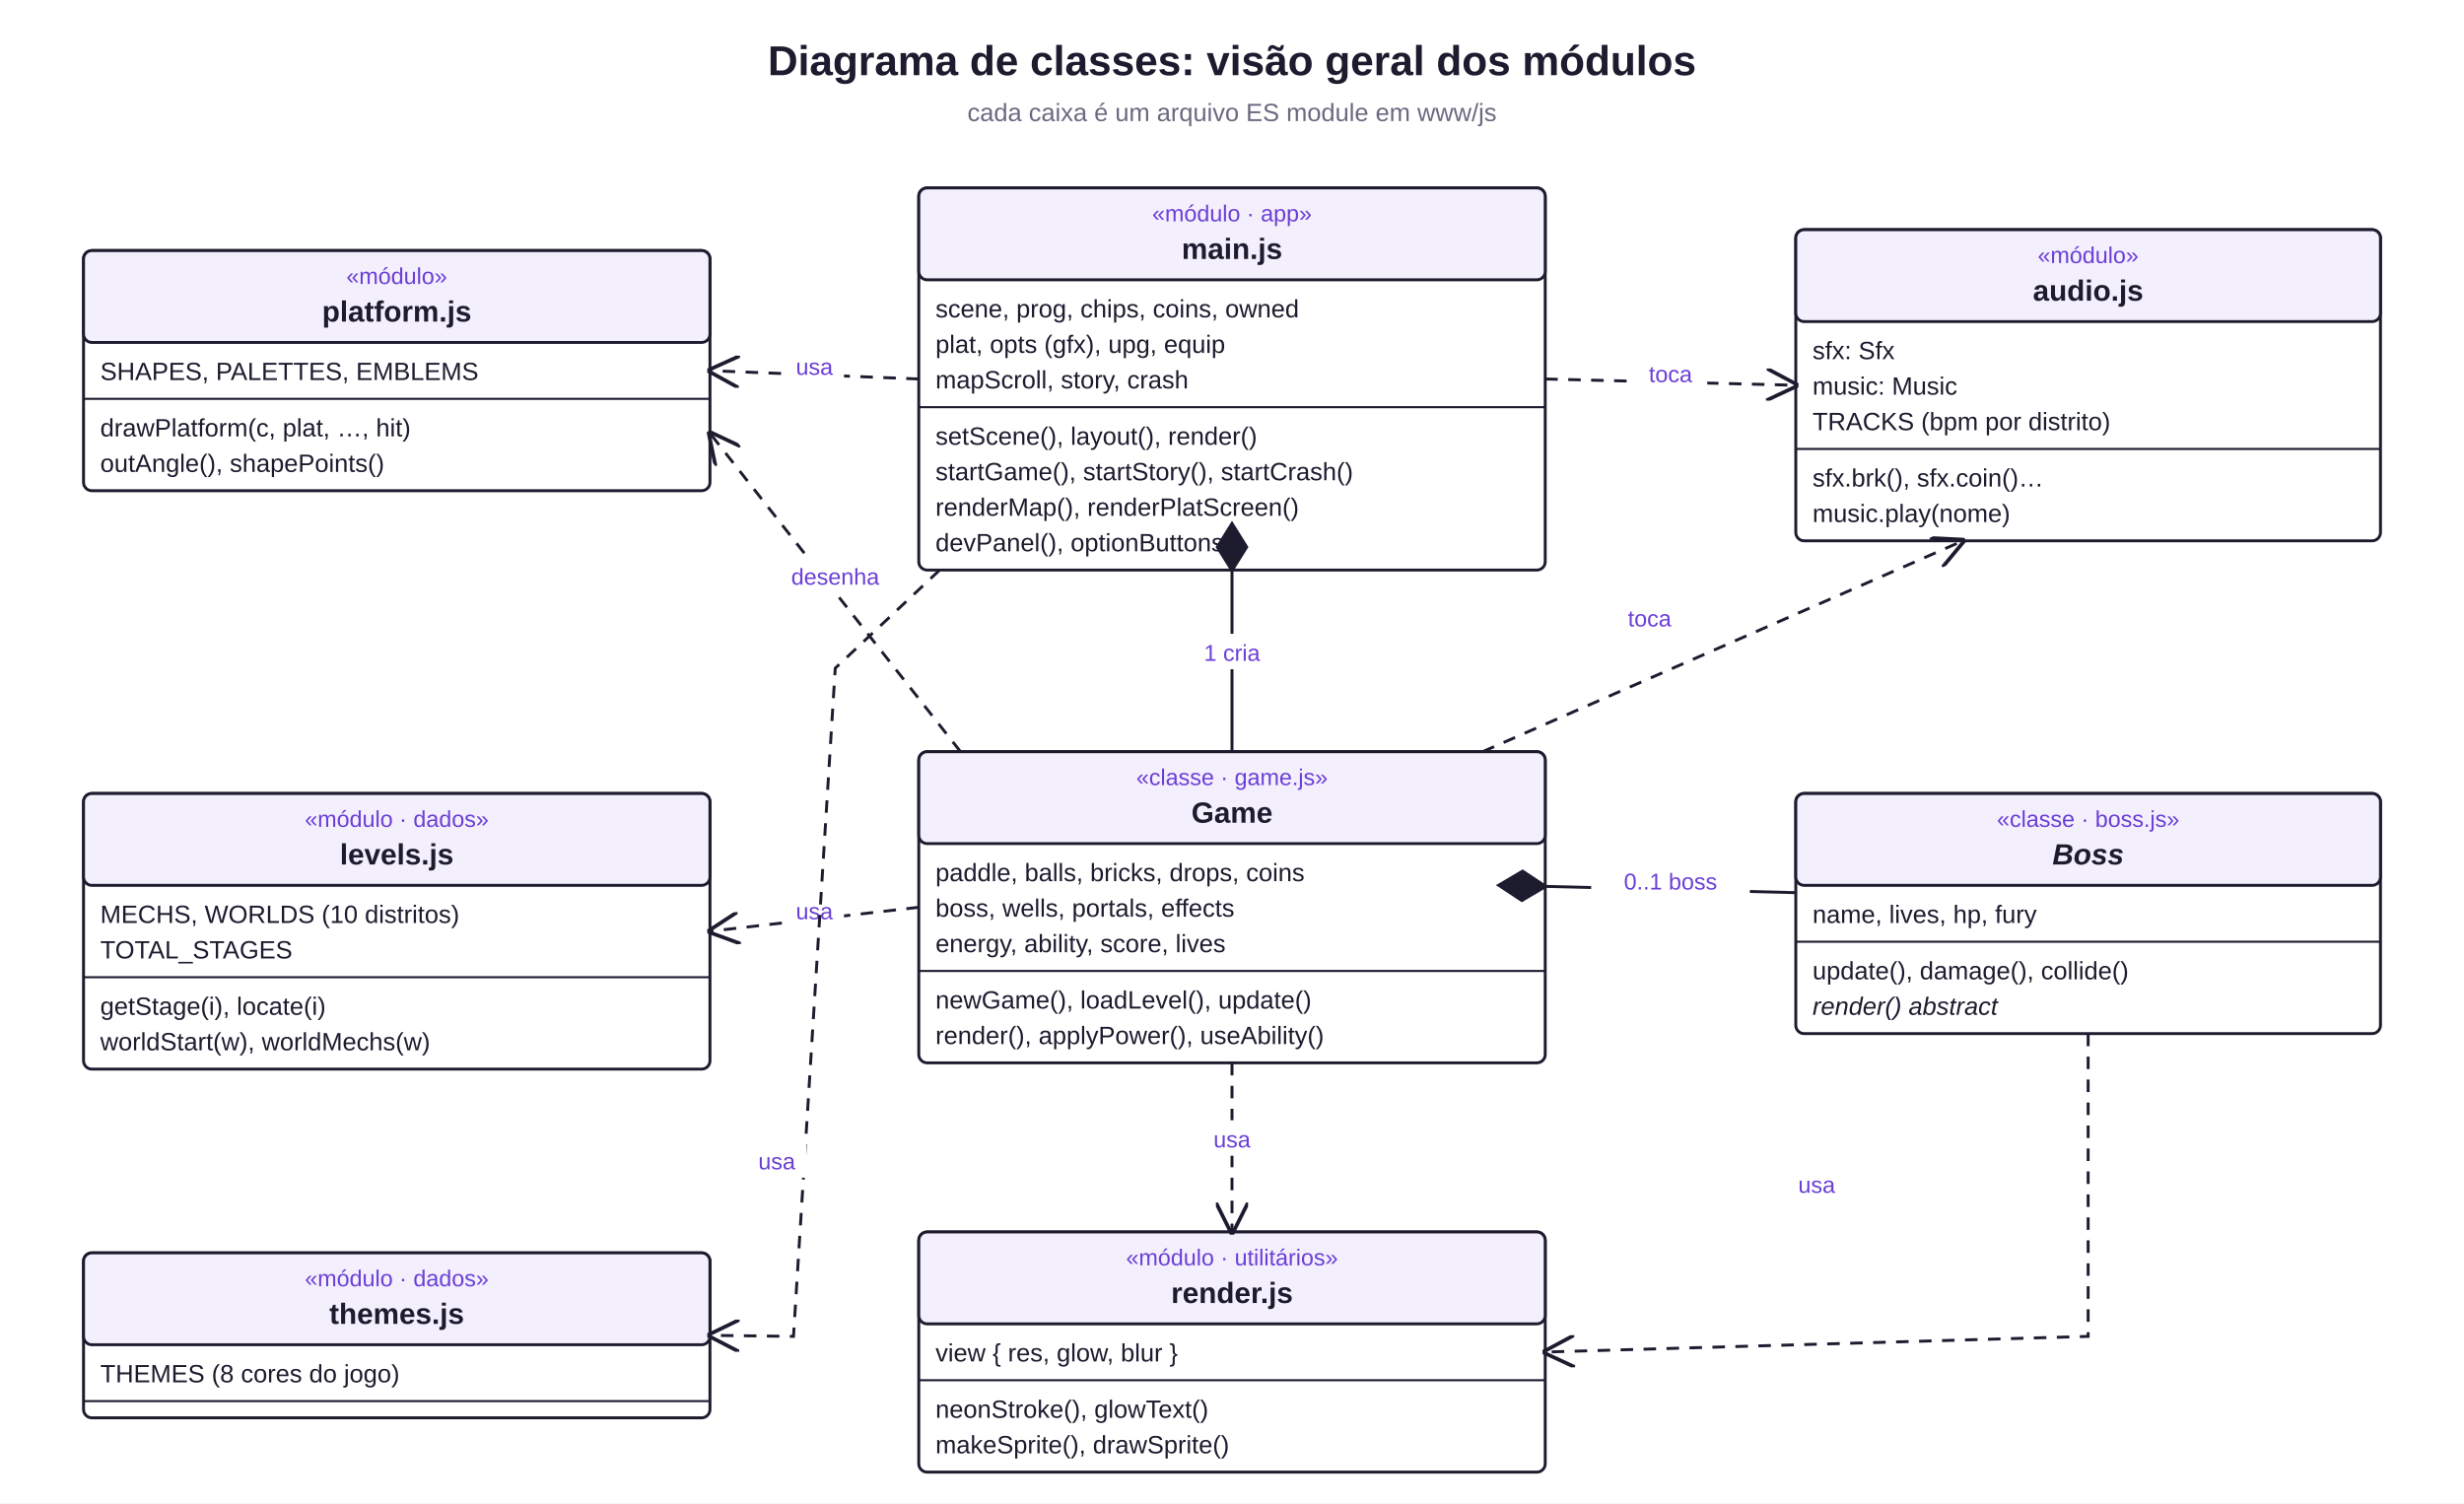
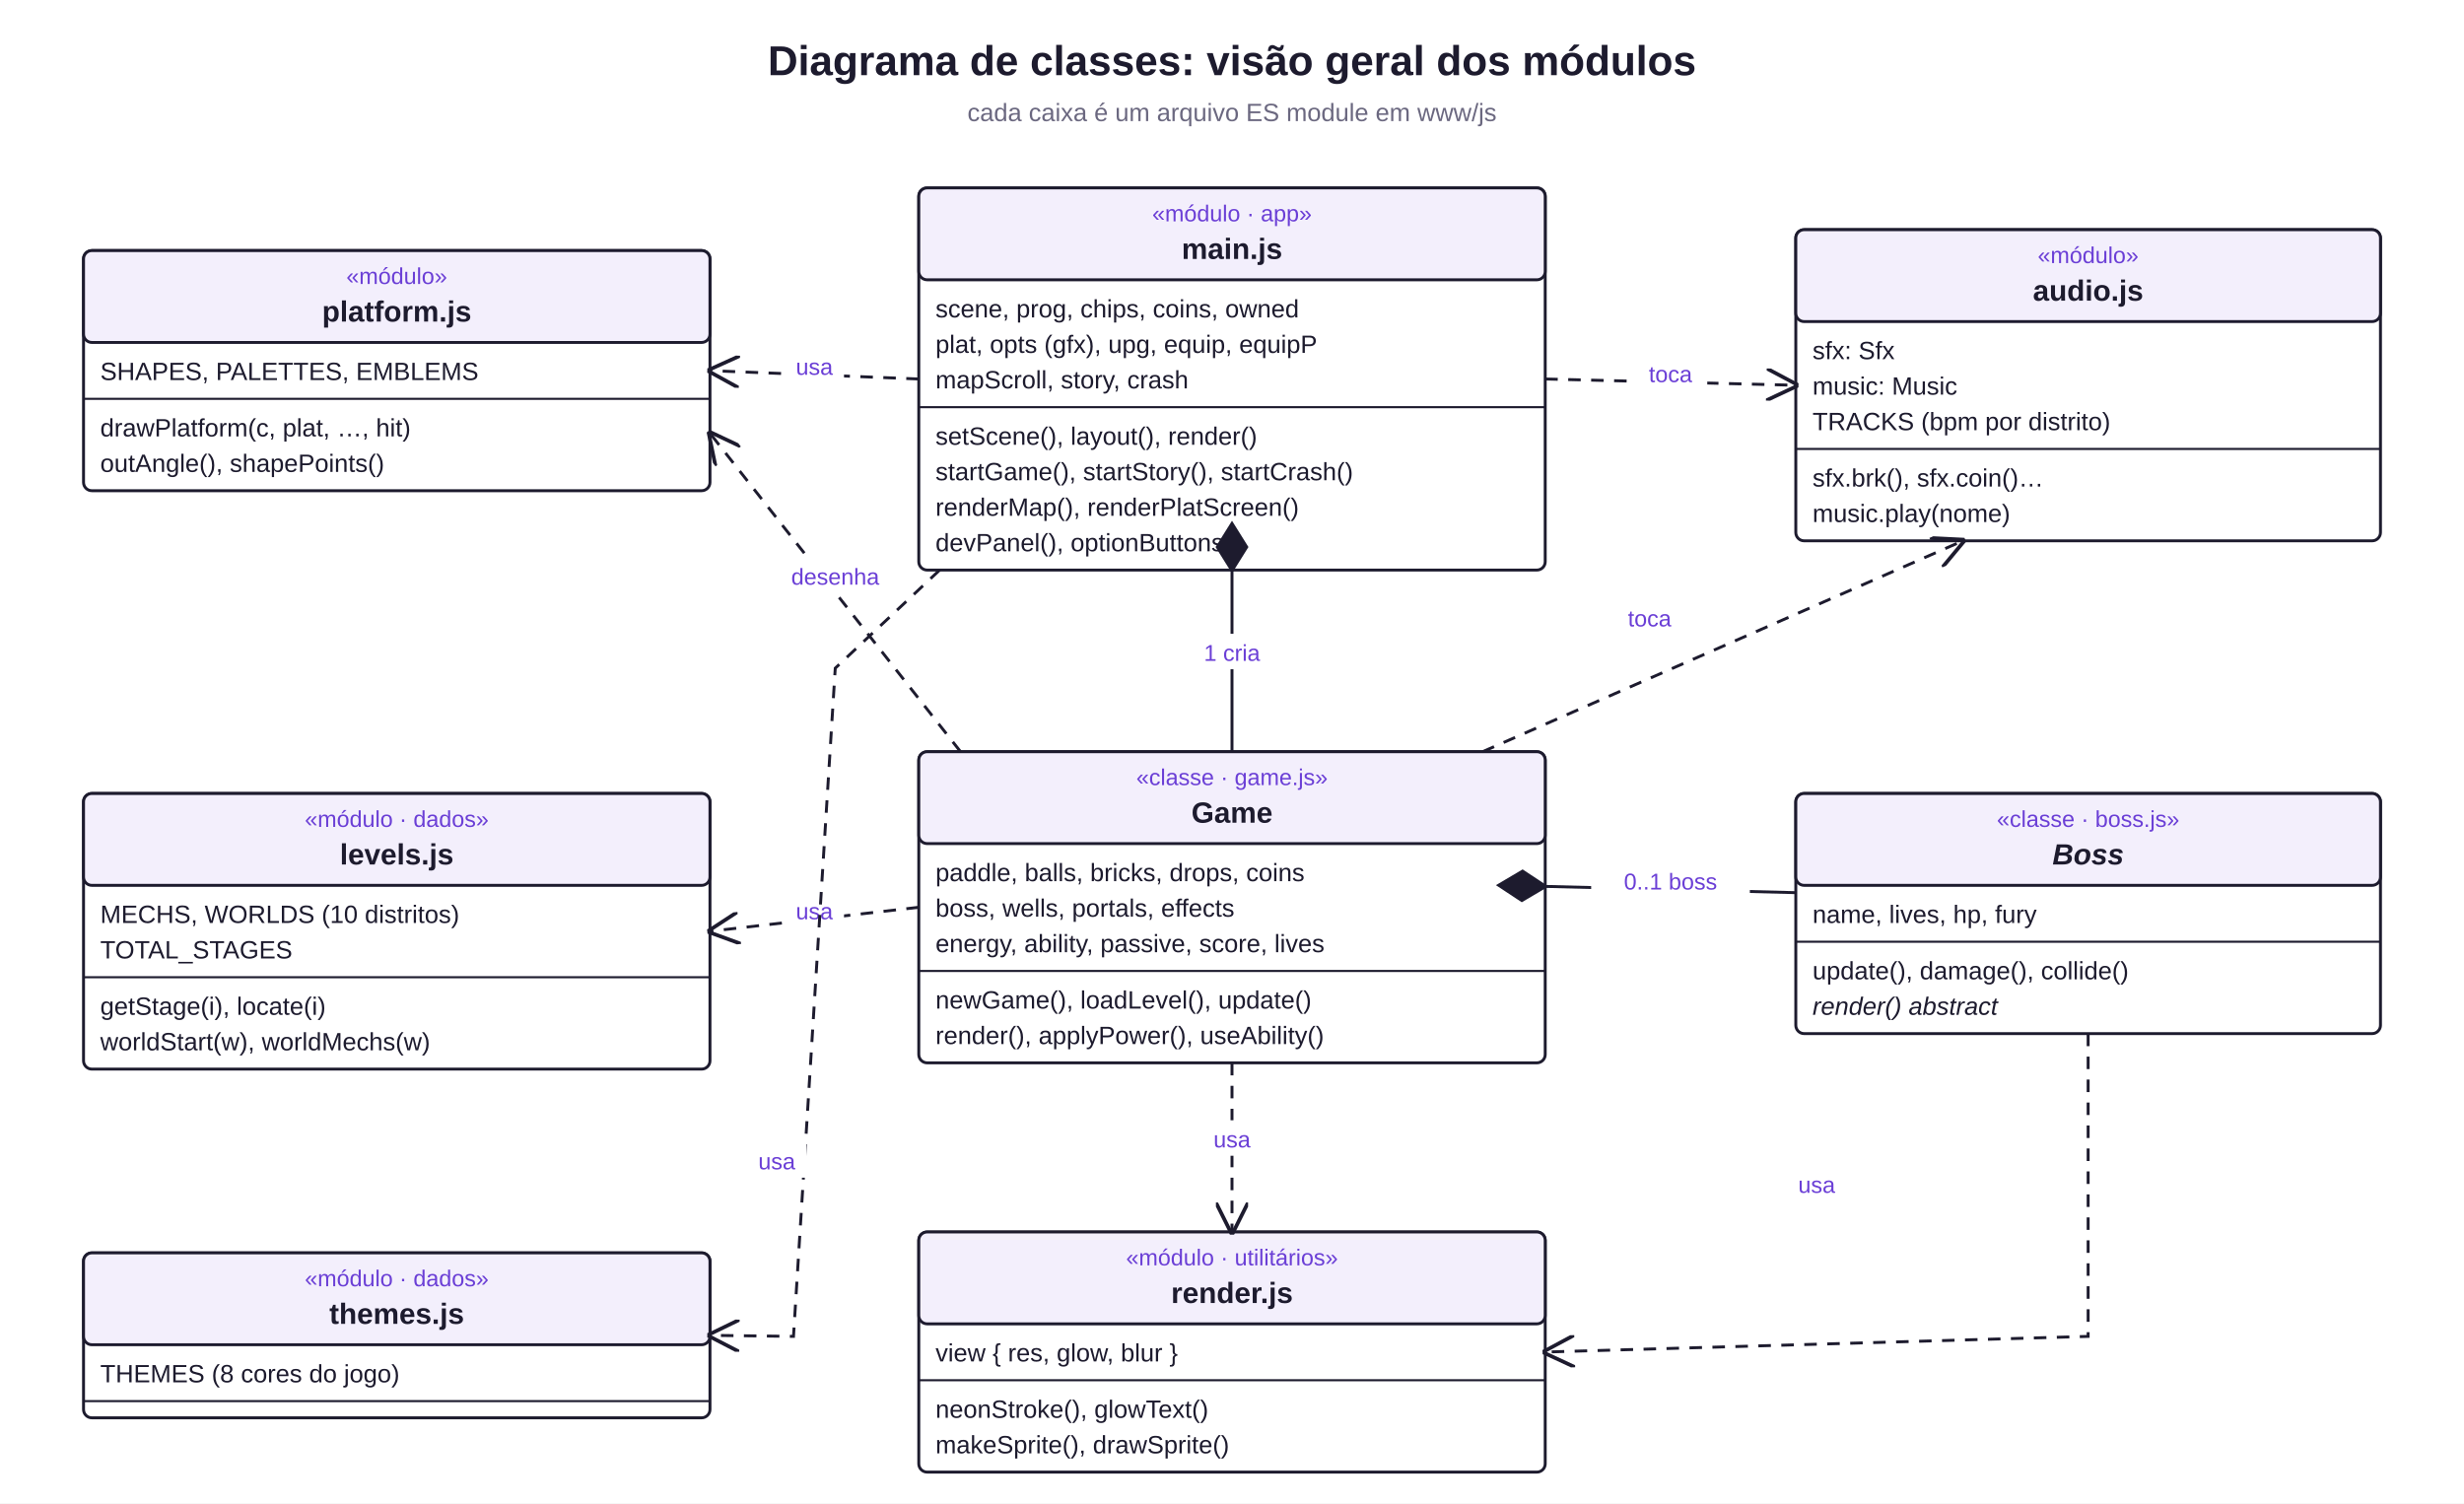
<svg xmlns="http://www.w3.org/2000/svg" width="1180" height="720" viewBox="0 0 1180 720">
  <defs>
    <marker id="tri" viewBox="0 0 12 12" refX="11" refY="6" markerWidth="14" markerHeight="14" orient="auto-start-reverse">
      <path d="M0,0 L12,6 L0,12 Z" fill="#fff" stroke="#1d1b2e" stroke-width="1.2" />
    </marker>
    <marker id="open" viewBox="0 0 12 12" refX="11" refY="6" markerWidth="11" markerHeight="11" orient="auto-start-reverse">
      <path d="M0,0 L12,6 L0,12" fill="none" stroke="#1d1b2e" stroke-width="1.4" />
    </marker>
    <marker id="dia" viewBox="0 0 16 10" refX="1" refY="5" markerWidth="18" markerHeight="12" orient="auto-start-reverse">
      <path d="M0,5 L8,0 L16,5 L8,10 Z" fill="#1d1b2e" />
    </marker>
  </defs>
  <rect width="100%" height="100%" fill="#ffffff" />
  <text x="590" y="36" font-family="Segoe UI, Arial, sans-serif" font-size="20" font-weight="700" fill="#1d1b2e" text-anchor="middle">Diagrama de classes: visão geral dos módulos</text>
  <text x="590" y="58" font-family="Segoe UI, Arial, sans-serif" font-size="12" font-weight="400" fill="#6b6880" text-anchor="middle">cada caixa é um arquivo ES module em www/js</text>
  <rect x="440" y="90" width="300" height="183" rx="4" fill="#fff" stroke="#1d1b2e" stroke-width="1.4" />
  <rect x="440" y="90" width="300" height="44" rx="4" fill="#f3effc" stroke="#1d1b2e" stroke-width="1.4" />
  <text x="590" y="106" font-family="Segoe UI, Arial, sans-serif" font-size="11" font-weight="400" fill="#6b3fd6" text-anchor="middle">«módulo · app»</text>
  <text x="590" y="124" font-family="Segoe UI, Arial, sans-serif" font-size="14" font-weight="700" fill="#1d1b2e" text-anchor="middle">main.js</text>
  <line x1="440" y1="195" x2="740" y2="195" stroke="#1d1b2e" stroke-width="1" />
  <text x="448" y="152" font-family="Segoe UI, Arial, sans-serif" font-size="12" font-weight="400" fill="#1d1b2e" text-anchor="start">scene, prog, chips, coins, owned</text>
-   <text x="448" y="169" font-family="Segoe UI, Arial, sans-serif" font-size="12" font-weight="400" fill="#1d1b2e" text-anchor="start">plat, opts (gfx), upg, equip</text>
+   <text x="448" y="169" font-family="Segoe UI, Arial, sans-serif" font-size="12" font-weight="400" fill="#1d1b2e" text-anchor="start">plat, opts (gfx), upg, equip, equipP</text>
  <text x="448" y="186" font-family="Segoe UI, Arial, sans-serif" font-size="12" font-weight="400" fill="#1d1b2e" text-anchor="start">mapScroll, story, crash</text>
  <text x="448" y="213" font-family="Segoe UI, Arial, sans-serif" font-size="12" font-weight="400" fill="#1d1b2e" text-anchor="start">setScene(), layout(), render()</text>
  <text x="448" y="230" font-family="Segoe UI, Arial, sans-serif" font-size="12" font-weight="400" fill="#1d1b2e" text-anchor="start">startGame(), startStory(), startCrash()</text>
  <text x="448" y="247" font-family="Segoe UI, Arial, sans-serif" font-size="12" font-weight="400" fill="#1d1b2e" text-anchor="start">renderMap(), renderPlatScreen()</text>
  <text x="448" y="264" font-family="Segoe UI, Arial, sans-serif" font-size="12" font-weight="400" fill="#1d1b2e" text-anchor="start">devPanel(), optionButtons()</text>
  <rect x="440" y="360" width="300" height="149" rx="4" fill="#fff" stroke="#1d1b2e" stroke-width="1.4" />
  <rect x="440" y="360" width="300" height="44" rx="4" fill="#f3effc" stroke="#1d1b2e" stroke-width="1.4" />
  <text x="590" y="376" font-family="Segoe UI, Arial, sans-serif" font-size="11" font-weight="400" fill="#6b3fd6" text-anchor="middle">«classe · game.js»</text>
  <text x="590" y="394" font-family="Segoe UI, Arial, sans-serif" font-size="14" font-weight="700" fill="#1d1b2e" text-anchor="middle">Game</text>
  <line x1="440" y1="465" x2="740" y2="465" stroke="#1d1b2e" stroke-width="1" />
  <text x="448" y="422" font-family="Segoe UI, Arial, sans-serif" font-size="12" font-weight="400" fill="#1d1b2e" text-anchor="start">paddle, balls, bricks, drops, coins</text>
  <text x="448" y="439" font-family="Segoe UI, Arial, sans-serif" font-size="12" font-weight="400" fill="#1d1b2e" text-anchor="start">boss, wells, portals, effects</text>
-   <text x="448" y="456" font-family="Segoe UI, Arial, sans-serif" font-size="12" font-weight="400" fill="#1d1b2e" text-anchor="start">energy, ability, score, lives</text>
+   <text x="448" y="456" font-family="Segoe UI, Arial, sans-serif" font-size="12" font-weight="400" fill="#1d1b2e" text-anchor="start">energy, ability, passive, score, lives</text>
  <text x="448" y="483" font-family="Segoe UI, Arial, sans-serif" font-size="12" font-weight="400" fill="#1d1b2e" text-anchor="start">newGame(), loadLevel(), update()</text>
  <text x="448" y="500" font-family="Segoe UI, Arial, sans-serif" font-size="12" font-weight="400" fill="#1d1b2e" text-anchor="start">render(), applyPower(), useAbility()</text>
  <rect x="860" y="380" width="280" height="115" rx="4" fill="#fff" stroke="#1d1b2e" stroke-width="1.4" />
  <rect x="860" y="380" width="280" height="44" rx="4" fill="#f3effc" stroke="#1d1b2e" stroke-width="1.4" />
  <text x="1000" y="396" font-family="Segoe UI, Arial, sans-serif" font-size="11" font-weight="400" fill="#6b3fd6" text-anchor="middle">«classe · boss.js»</text>
  <text x="1000" y="414" font-family="Segoe UI, Arial, sans-serif" font-size="14" font-weight="700" fill="#1d1b2e" text-anchor="middle" font-style="italic">Boss</text>
  <line x1="860" y1="451" x2="1140" y2="451" stroke="#1d1b2e" stroke-width="1" />
  <text x="868" y="442" font-family="Segoe UI, Arial, sans-serif" font-size="12" font-weight="400" fill="#1d1b2e" text-anchor="start">name, lives, hp, fury</text>
  <text x="868" y="469" font-family="Segoe UI, Arial, sans-serif" font-size="12" font-weight="400" fill="#1d1b2e" text-anchor="start">update(), damage(), collide()</text>
  <text x="868" y="486" font-family="Segoe UI, Arial, sans-serif" font-size="12" font-weight="400" fill="#1d1b2e" text-anchor="start" font-style="italic">render()  abstract</text>
  <rect x="40" y="380" width="300" height="132" rx="4" fill="#fff" stroke="#1d1b2e" stroke-width="1.4" />
  <rect x="40" y="380" width="300" height="44" rx="4" fill="#f3effc" stroke="#1d1b2e" stroke-width="1.4" />
  <text x="190" y="396" font-family="Segoe UI, Arial, sans-serif" font-size="11" font-weight="400" fill="#6b3fd6" text-anchor="middle">«módulo · dados»</text>
  <text x="190" y="414" font-family="Segoe UI, Arial, sans-serif" font-size="14" font-weight="700" fill="#1d1b2e" text-anchor="middle">levels.js</text>
  <line x1="40" y1="468" x2="340" y2="468" stroke="#1d1b2e" stroke-width="1" />
  <text x="48" y="442" font-family="Segoe UI, Arial, sans-serif" font-size="12" font-weight="400" fill="#1d1b2e" text-anchor="start">MECHS, WORLDS (10 distritos)</text>
  <text x="48" y="459" font-family="Segoe UI, Arial, sans-serif" font-size="12" font-weight="400" fill="#1d1b2e" text-anchor="start">TOTAL_STAGES</text>
  <text x="48" y="486" font-family="Segoe UI, Arial, sans-serif" font-size="12" font-weight="400" fill="#1d1b2e" text-anchor="start">getStage(i), locate(i)</text>
  <text x="48" y="503" font-family="Segoe UI, Arial, sans-serif" font-size="12" font-weight="400" fill="#1d1b2e" text-anchor="start">worldStart(w), worldMechs(w)</text>
  <rect x="40" y="120" width="300" height="115" rx="4" fill="#fff" stroke="#1d1b2e" stroke-width="1.4" />
  <rect x="40" y="120" width="300" height="44" rx="4" fill="#f3effc" stroke="#1d1b2e" stroke-width="1.4" />
  <text x="190" y="136" font-family="Segoe UI, Arial, sans-serif" font-size="11" font-weight="400" fill="#6b3fd6" text-anchor="middle">«módulo»</text>
  <text x="190" y="154" font-family="Segoe UI, Arial, sans-serif" font-size="14" font-weight="700" fill="#1d1b2e" text-anchor="middle">platform.js</text>
  <line x1="40" y1="191" x2="340" y2="191" stroke="#1d1b2e" stroke-width="1" />
  <text x="48" y="182" font-family="Segoe UI, Arial, sans-serif" font-size="12" font-weight="400" fill="#1d1b2e" text-anchor="start">SHAPES, PALETTES, EMBLEMS</text>
  <text x="48" y="209" font-family="Segoe UI, Arial, sans-serif" font-size="12" font-weight="400" fill="#1d1b2e" text-anchor="start">drawPlatform(c, plat, …, hit)</text>
  <text x="48" y="226" font-family="Segoe UI, Arial, sans-serif" font-size="12" font-weight="400" fill="#1d1b2e" text-anchor="start">outAngle(), shapePoints()</text>
  <rect x="860" y="110" width="280" height="149" rx="4" fill="#fff" stroke="#1d1b2e" stroke-width="1.4" />
  <rect x="860" y="110" width="280" height="44" rx="4" fill="#f3effc" stroke="#1d1b2e" stroke-width="1.4" />
  <text x="1000" y="126" font-family="Segoe UI, Arial, sans-serif" font-size="11" font-weight="400" fill="#6b3fd6" text-anchor="middle">«módulo»</text>
  <text x="1000" y="144" font-family="Segoe UI, Arial, sans-serif" font-size="14" font-weight="700" fill="#1d1b2e" text-anchor="middle">audio.js</text>
  <line x1="860" y1="215" x2="1140" y2="215" stroke="#1d1b2e" stroke-width="1" />
  <text x="868" y="172" font-family="Segoe UI, Arial, sans-serif" font-size="12" font-weight="400" fill="#1d1b2e" text-anchor="start">sfx: Sfx</text>
  <text x="868" y="189" font-family="Segoe UI, Arial, sans-serif" font-size="12" font-weight="400" fill="#1d1b2e" text-anchor="start">music: Music</text>
  <text x="868" y="206" font-family="Segoe UI, Arial, sans-serif" font-size="12" font-weight="400" fill="#1d1b2e" text-anchor="start">TRACKS (bpm por distrito)</text>
  <text x="868" y="233" font-family="Segoe UI, Arial, sans-serif" font-size="12" font-weight="400" fill="#1d1b2e" text-anchor="start">sfx.brk(), sfx.coin()…</text>
  <text x="868" y="250" font-family="Segoe UI, Arial, sans-serif" font-size="12" font-weight="400" fill="#1d1b2e" text-anchor="start">music.play(nome)</text>
  <rect x="440" y="590" width="300" height="115" rx="4" fill="#fff" stroke="#1d1b2e" stroke-width="1.4" />
  <rect x="440" y="590" width="300" height="44" rx="4" fill="#f3effc" stroke="#1d1b2e" stroke-width="1.4" />
  <text x="590" y="606" font-family="Segoe UI, Arial, sans-serif" font-size="11" font-weight="400" fill="#6b3fd6" text-anchor="middle">«módulo · utilitários»</text>
  <text x="590" y="624" font-family="Segoe UI, Arial, sans-serif" font-size="14" font-weight="700" fill="#1d1b2e" text-anchor="middle">render.js</text>
  <line x1="440" y1="661" x2="740" y2="661" stroke="#1d1b2e" stroke-width="1" />
  <text x="448" y="652" font-family="Segoe UI, Arial, sans-serif" font-size="12" font-weight="400" fill="#1d1b2e" text-anchor="start">view { res, glow, blur }</text>
  <text x="448" y="679" font-family="Segoe UI, Arial, sans-serif" font-size="12" font-weight="400" fill="#1d1b2e" text-anchor="start">neonStroke(), glowText()</text>
  <text x="448" y="696" font-family="Segoe UI, Arial, sans-serif" font-size="12" font-weight="400" fill="#1d1b2e" text-anchor="start">makeSprite(), drawSprite()</text>
  <rect x="40" y="600" width="300" height="79" rx="4" fill="#fff" stroke="#1d1b2e" stroke-width="1.4" />
  <rect x="40" y="600" width="300" height="44" rx="4" fill="#f3effc" stroke="#1d1b2e" stroke-width="1.4" />
  <text x="190" y="616" font-family="Segoe UI, Arial, sans-serif" font-size="11" font-weight="400" fill="#6b3fd6" text-anchor="middle">«módulo · dados»</text>
  <text x="190" y="634" font-family="Segoe UI, Arial, sans-serif" font-size="14" font-weight="700" fill="#1d1b2e" text-anchor="middle">themes.js</text>
  <line x1="40" y1="671" x2="340" y2="671" stroke="#1d1b2e" stroke-width="1" />
  <text x="48" y="662" font-family="Segoe UI, Arial, sans-serif" font-size="12" font-weight="400" fill="#1d1b2e" text-anchor="start">THEMES (8 cores do jogo)</text>
  <path d="M590,273 L590,360" fill="none" stroke="#1d1b2e" stroke-width="1.4" marker-start="url(#dia)" />
  <rect x="562.2" y="303.5" width="55.6" height="17" fill="#fff" />
  <text x="590" y="316.5" font-family="Segoe UI, Arial, sans-serif" font-size="11" font-weight="400" fill="#6b3fd6" text-anchor="middle">1  cria</text>
  <path d="M740,424.5 L860,427.5" fill="none" stroke="#1d1b2e" stroke-width="1.4" marker-start="url(#dia)" />
  <rect x="762" y="413" width="76" height="17" fill="#fff" />
  <text x="800" y="426" font-family="Segoe UI, Arial, sans-serif" font-size="11" font-weight="400" fill="#6b3fd6" text-anchor="middle">0..1  boss</text>
  <path d="M440,434.5 L340,446" fill="none" stroke="#1d1b2e" stroke-width="1.4" stroke-dasharray="6 5" marker-end="url(#open)" />
  <rect x="375.8" y="427.25" width="28.4" height="17" fill="#fff" />
  <text x="390" y="440.25" font-family="Segoe UI, Arial, sans-serif" font-size="11" font-weight="400" fill="#6b3fd6" text-anchor="middle">usa</text>
  <path d="M440,181.5 L340,177.5" fill="none" stroke="#1d1b2e" stroke-width="1.4" stroke-dasharray="6 5" marker-end="url(#open)" />
  <rect x="375.8" y="166.5" width="28.4" height="17" fill="#fff" />
  <text x="390" y="179.5" font-family="Segoe UI, Arial, sans-serif" font-size="11" font-weight="400" fill="#6b3fd6" text-anchor="middle">usa</text>
  <path d="M460,360 L340,207.5" fill="none" stroke="#1d1b2e" stroke-width="1.4" stroke-dasharray="6 5" marker-end="url(#open)" />
  <rect x="372.2" y="267" width="55.6" height="17" fill="#fff" />
  <text x="400" y="280" font-family="Segoe UI, Arial, sans-serif" font-size="11" font-weight="400" fill="#6b3fd6" text-anchor="middle">desenha</text>
  <path d="M740,181.5 L860,184.5" fill="none" stroke="#1d1b2e" stroke-width="1.4" stroke-dasharray="6 5" marker-end="url(#open)" />
  <rect x="782.4" y="170" width="35.2" height="17" fill="#fff" />
  <text x="800" y="183" font-family="Segoe UI, Arial, sans-serif" font-size="11" font-weight="400" fill="#6b3fd6" text-anchor="middle">toca</text>
  <path d="M710,360 L940,259" fill="none" stroke="#1d1b2e" stroke-width="1.4" stroke-dasharray="6 5" marker-end="url(#open)" />
  <rect x="772.4" y="287" width="35.2" height="17" fill="#fff" />
  <text x="790" y="300" font-family="Segoe UI, Arial, sans-serif" font-size="11" font-weight="400" fill="#6b3fd6" text-anchor="middle">toca</text>
  <path d="M590,509 L590,590" fill="none" stroke="#1d1b2e" stroke-width="1.4" stroke-dasharray="6 5" marker-end="url(#open)" />
  <rect x="575.8" y="536.5" width="28.4" height="17" fill="#fff" />
  <text x="590" y="549.5" font-family="Segoe UI, Arial, sans-serif" font-size="11" font-weight="400" fill="#6b3fd6" text-anchor="middle">usa</text>
  <path d="M450,273 L400,320 L380,640 L340,639.5" fill="none" stroke="#1d1b2e" stroke-width="1.4" stroke-dasharray="6 5" marker-end="url(#open)" />
  <rect x="357.8" y="547" width="28.4" height="17" fill="#fff" />
  <text x="372" y="560" font-family="Segoe UI, Arial, sans-serif" font-size="11" font-weight="400" fill="#6b3fd6" text-anchor="middle">usa</text>
  <path d="M1000,495 L1000,640 L740,647.5" fill="none" stroke="#1d1b2e" stroke-width="1.4" stroke-dasharray="6 5" marker-end="url(#open)" />
  <rect x="855.8" y="558.25" width="28.4" height="17" fill="#fff" />
  <text x="870" y="571.25" font-family="Segoe UI, Arial, sans-serif" font-size="11" font-weight="400" fill="#6b3fd6" text-anchor="middle">usa</text>
</svg>
